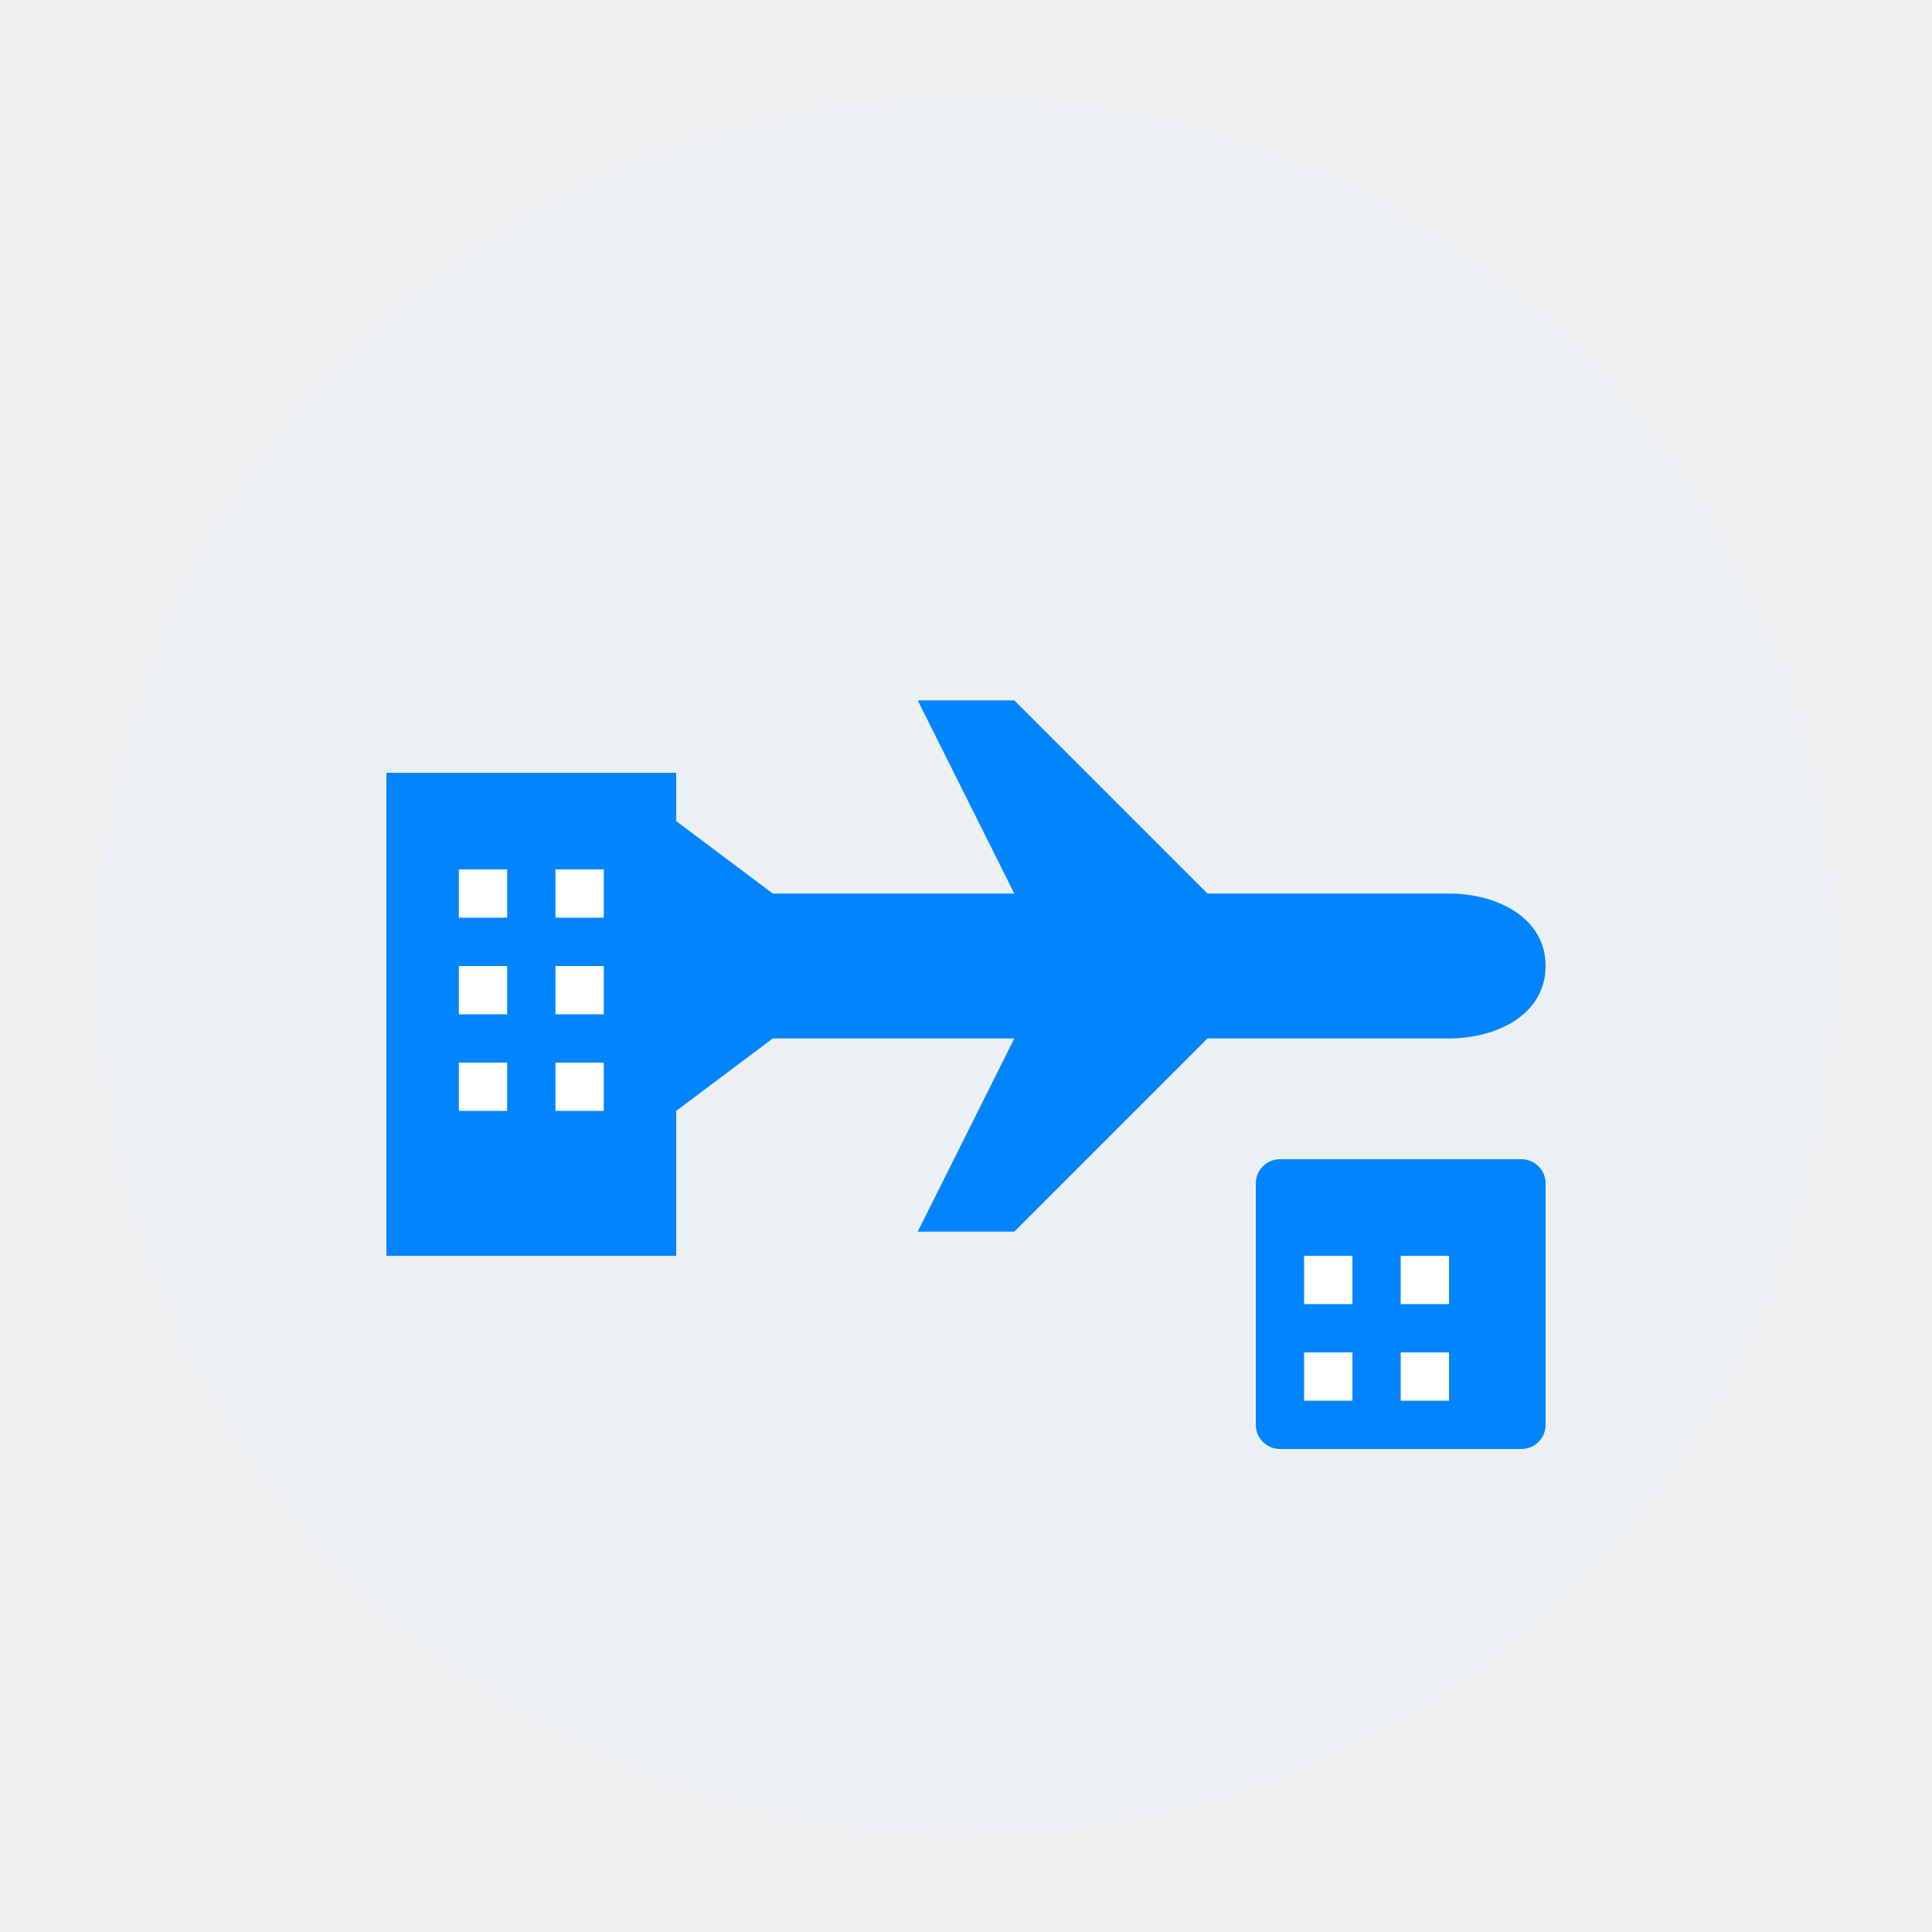
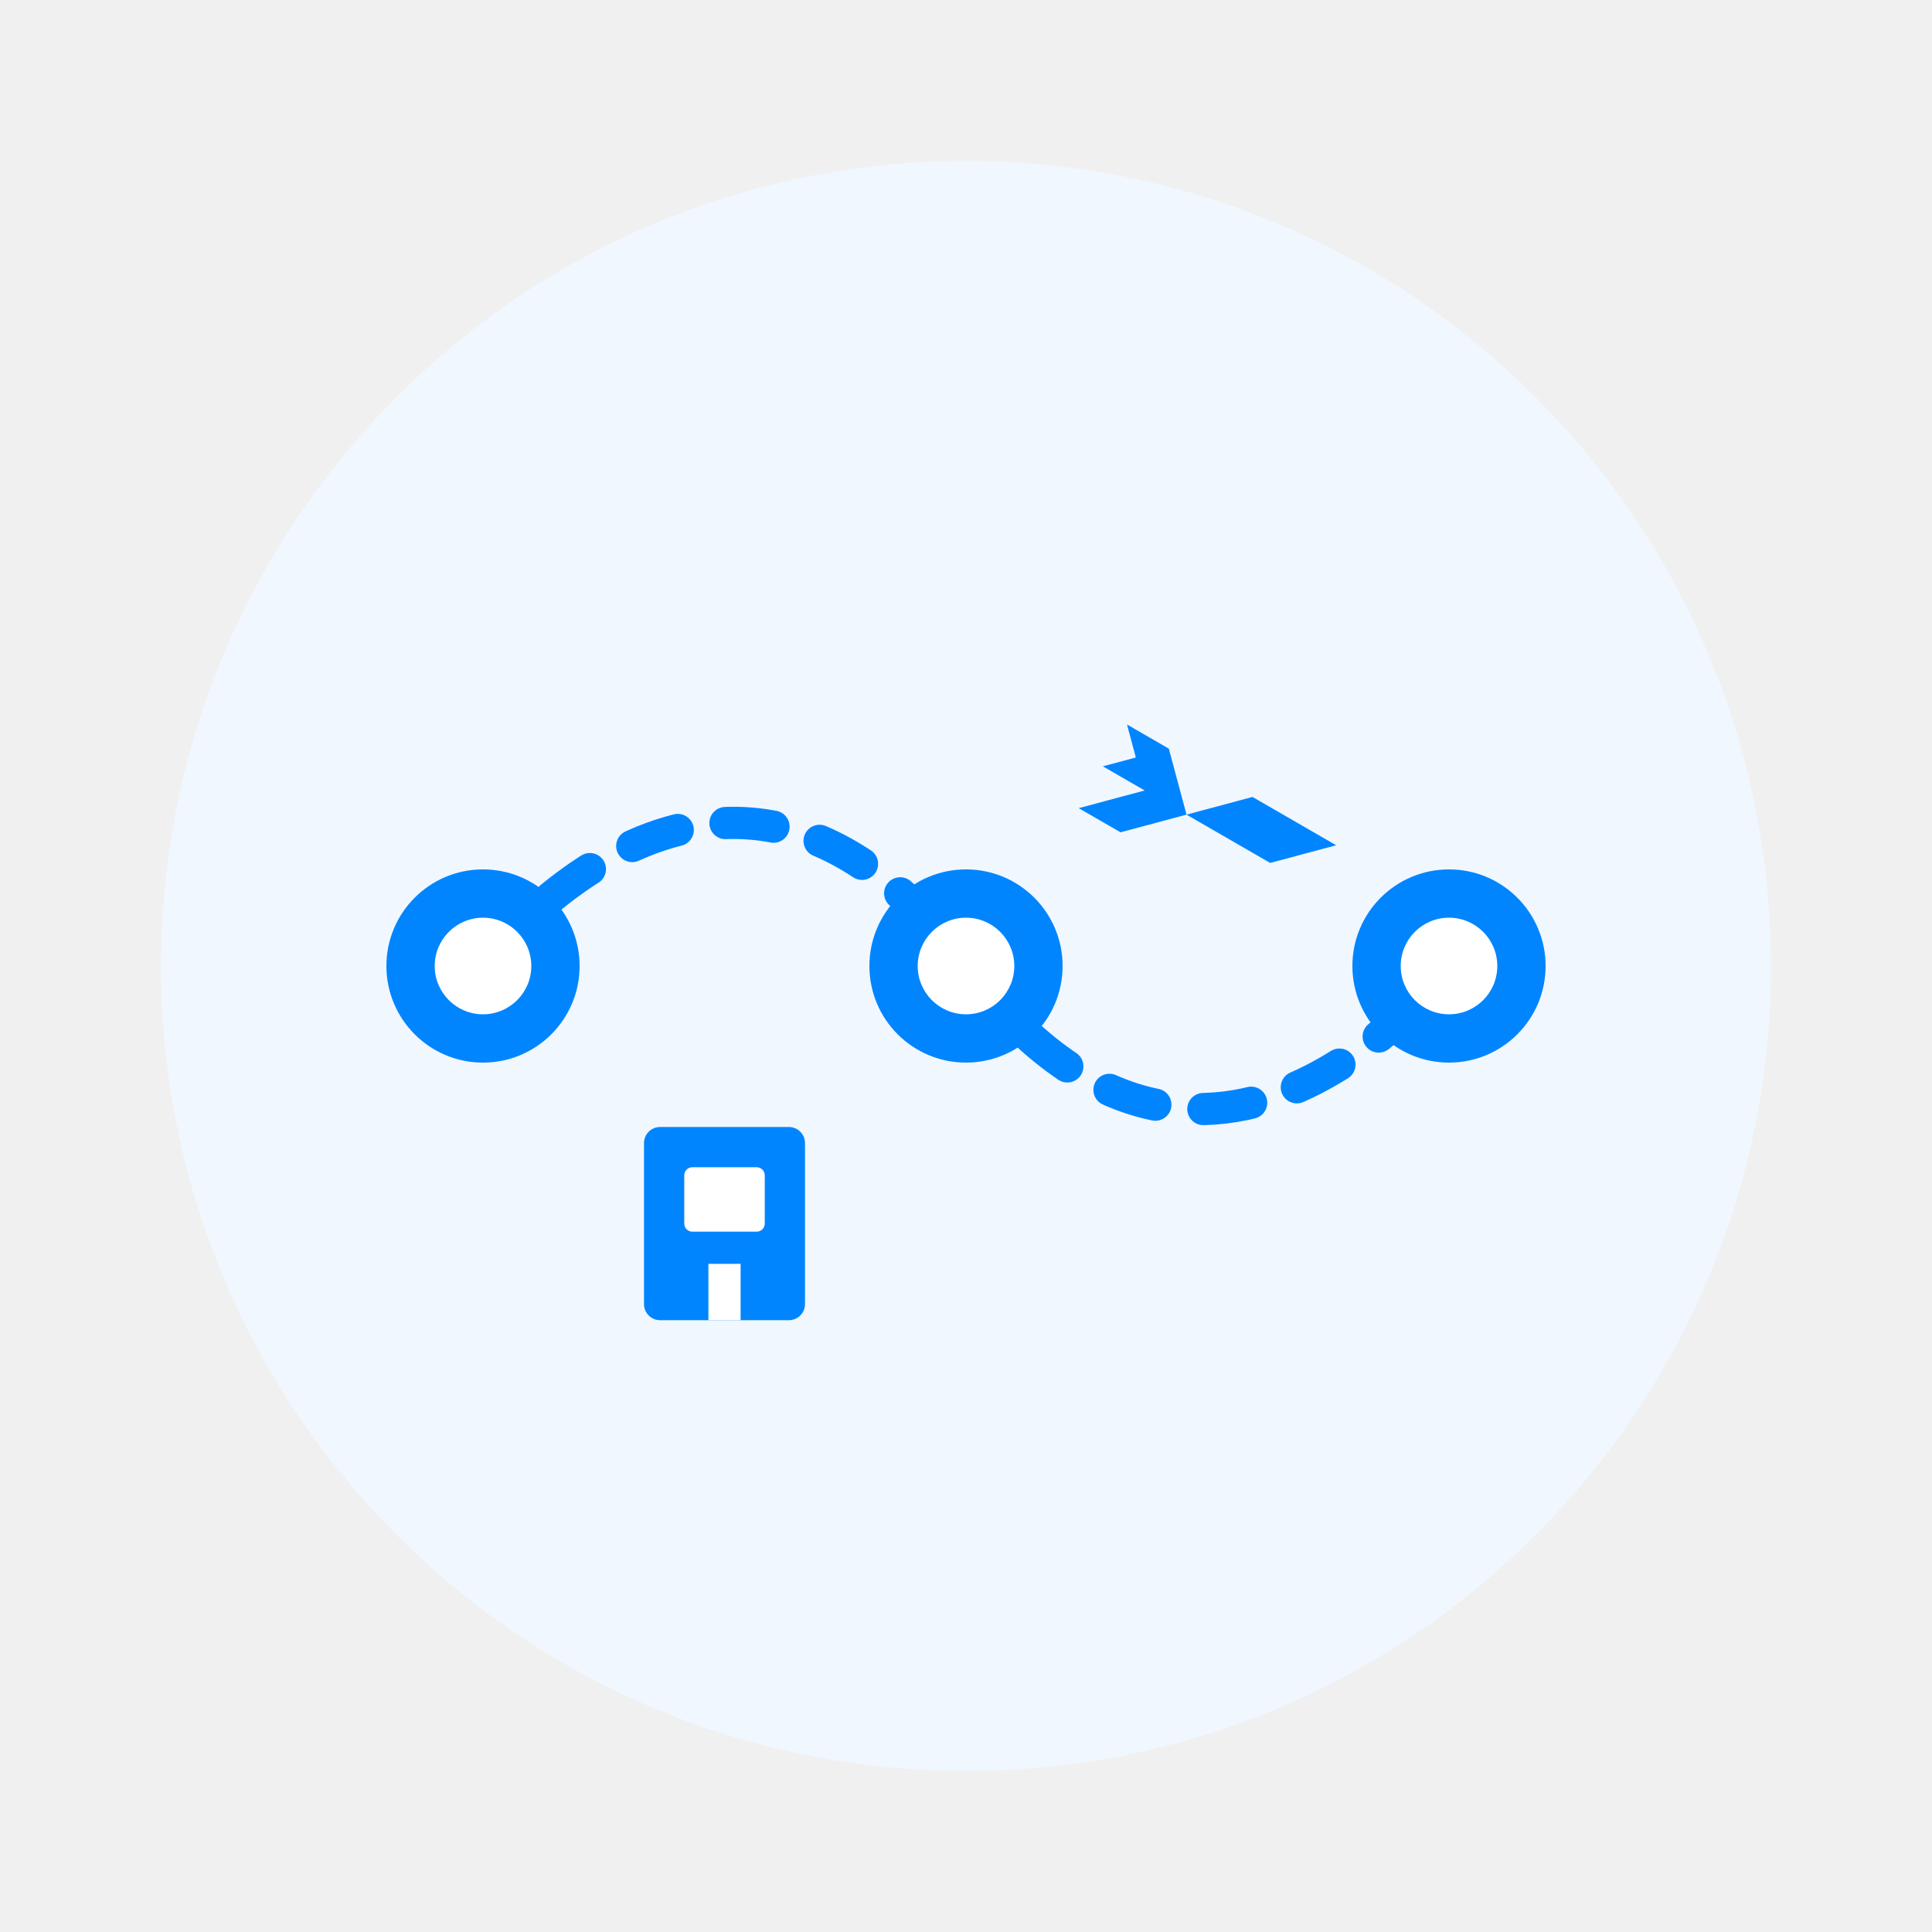
- <svg xmlns="http://www.w3.org/2000/svg" width="400" height="400" viewBox="0 0 400 400" fill="none">
-   <circle cx="200" cy="200" r="180" fill="#E3F2FF" opacity="0.3" />
-   <path d="M320 200C320 190 310 185 300 185H250L210 145H190L210 185H160L140 170H120L135 200L120 230H140L160 215H210L190 255H210L250 215H300C310 215 320 210 320 200Z" fill="#0085FF" />
-   <rect x="80" y="160" width="60" height="100" fill="#0085FF" />
-   <rect x="95" y="180" width="10" height="10" fill="white" />
-   <rect x="115" y="180" width="10" height="10" fill="white" />
-   <rect x="95" y="200" width="10" height="10" fill="white" />
-   <rect x="115" y="200" width="10" height="10" fill="white" />
-   <rect x="95" y="220" width="10" height="10" fill="white" />
-   <rect x="115" y="220" width="10" height="10" fill="white" />
-   <rect x="260" y="240" width="60" height="60" rx="5" fill="#0085FF" />
-   <rect x="270" y="260" width="10" height="10" fill="white" />
-   <rect x="290" y="260" width="10" height="10" fill="white" />
-   <rect x="270" y="280" width="10" height="10" fill="white" />
-   <rect x="290" y="280" width="10" height="10" fill="white" />
+ <svg xmlns="http://www.w3.org/2000/svg" width="240" height="240" viewBox="0 0 240 240" fill="none">
+   <circle cx="120" cy="120" r="100" fill="#F0F7FF" />
+   <path d="M60 120C60 120 90 80 120 120C150 160 180 120 180 120" stroke="#0085FF" stroke-width="4" stroke-linecap="round" stroke-dasharray="6 6" />
+   <circle cx="60" cy="120" r="12" fill="#0085FF" />
+   <circle cx="60" cy="120" r="6" fill="white" />
+   <circle cx="120" cy="120" r="12" fill="#0085FF" />
+   <circle cx="120" cy="120" r="6" fill="white" />
+   <circle cx="180" cy="120" r="12" fill="#0085FF" />
+   <circle cx="180" cy="120" r="6" fill="white" />
+   <g transform="translate(140, 90) rotate(30)">
+     <path d="M30 0L24 6H12L6 12H0L6 6L0 6L3 3L0 0H6L12 6L18 0H30Z" fill="#0085FF" />
+   </g>
+   <g transform="translate(80, 140)">
+     <rect x="0" y="0" width="20" height="24" rx="2" fill="#0085FF" />
+     <rect x="5" y="5" width="10" height="8" rx="1" fill="white" />
+     <rect x="8" y="17" width="4" height="7" fill="white" />
+   </g>
</svg>
